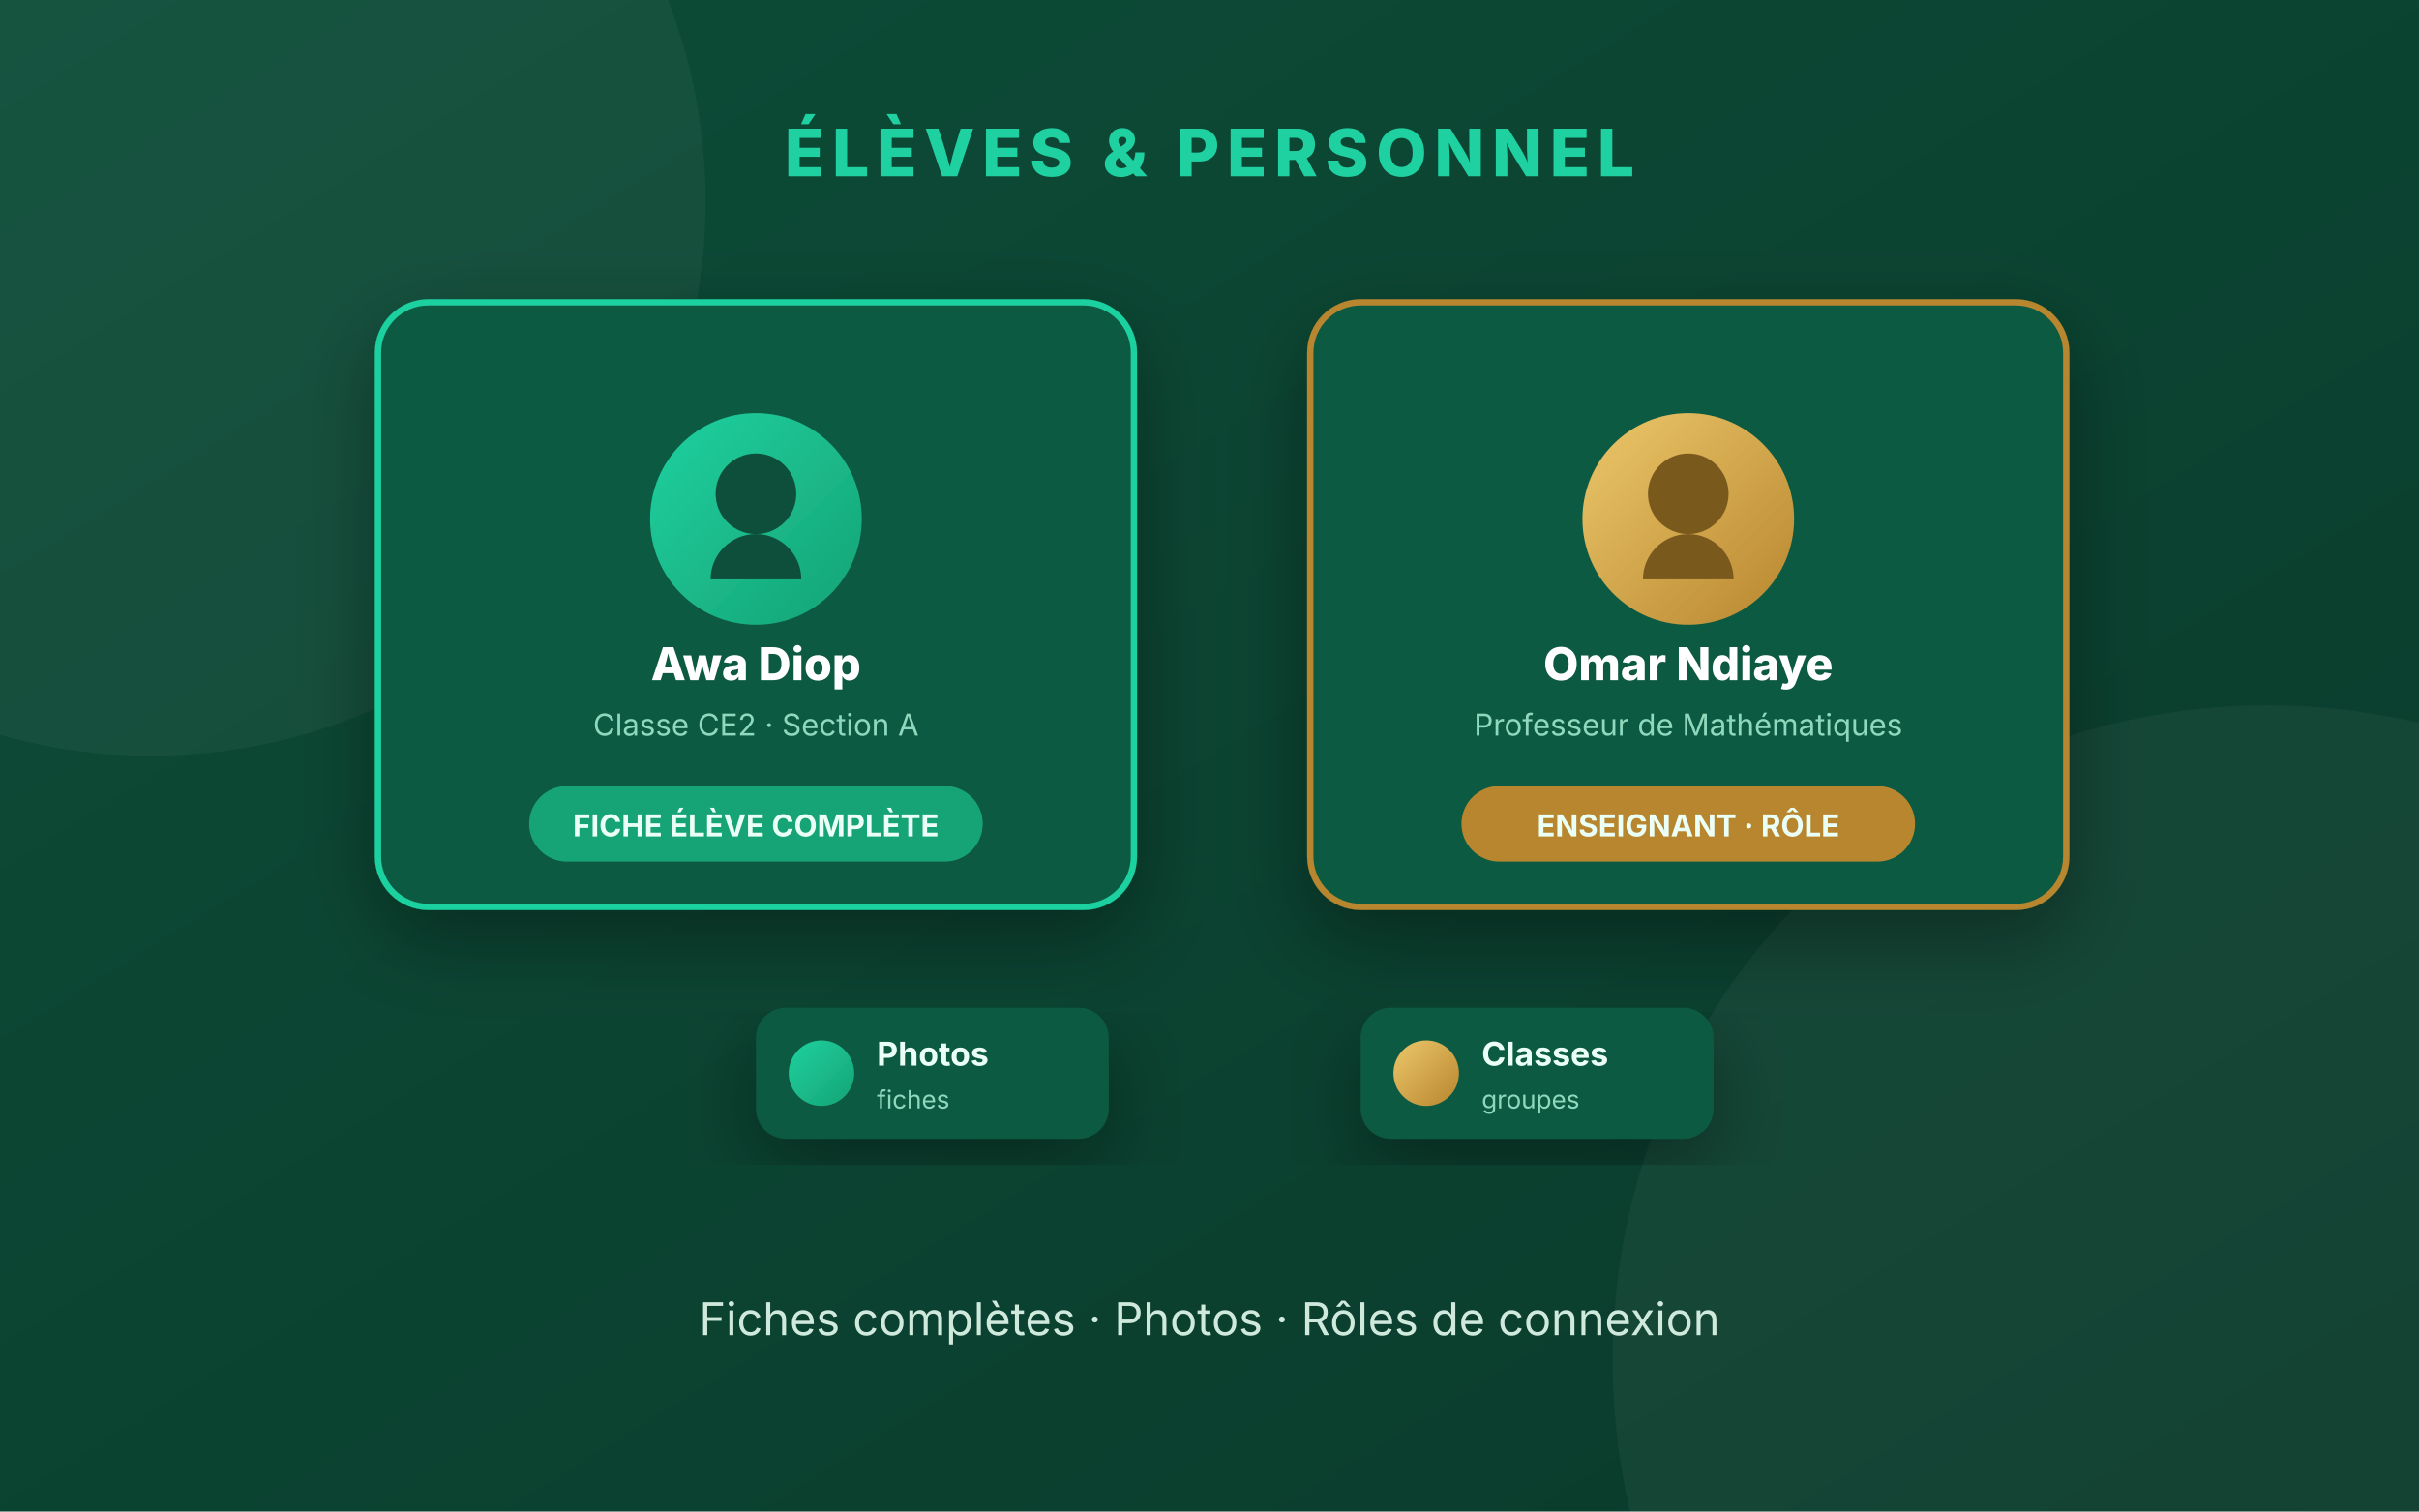
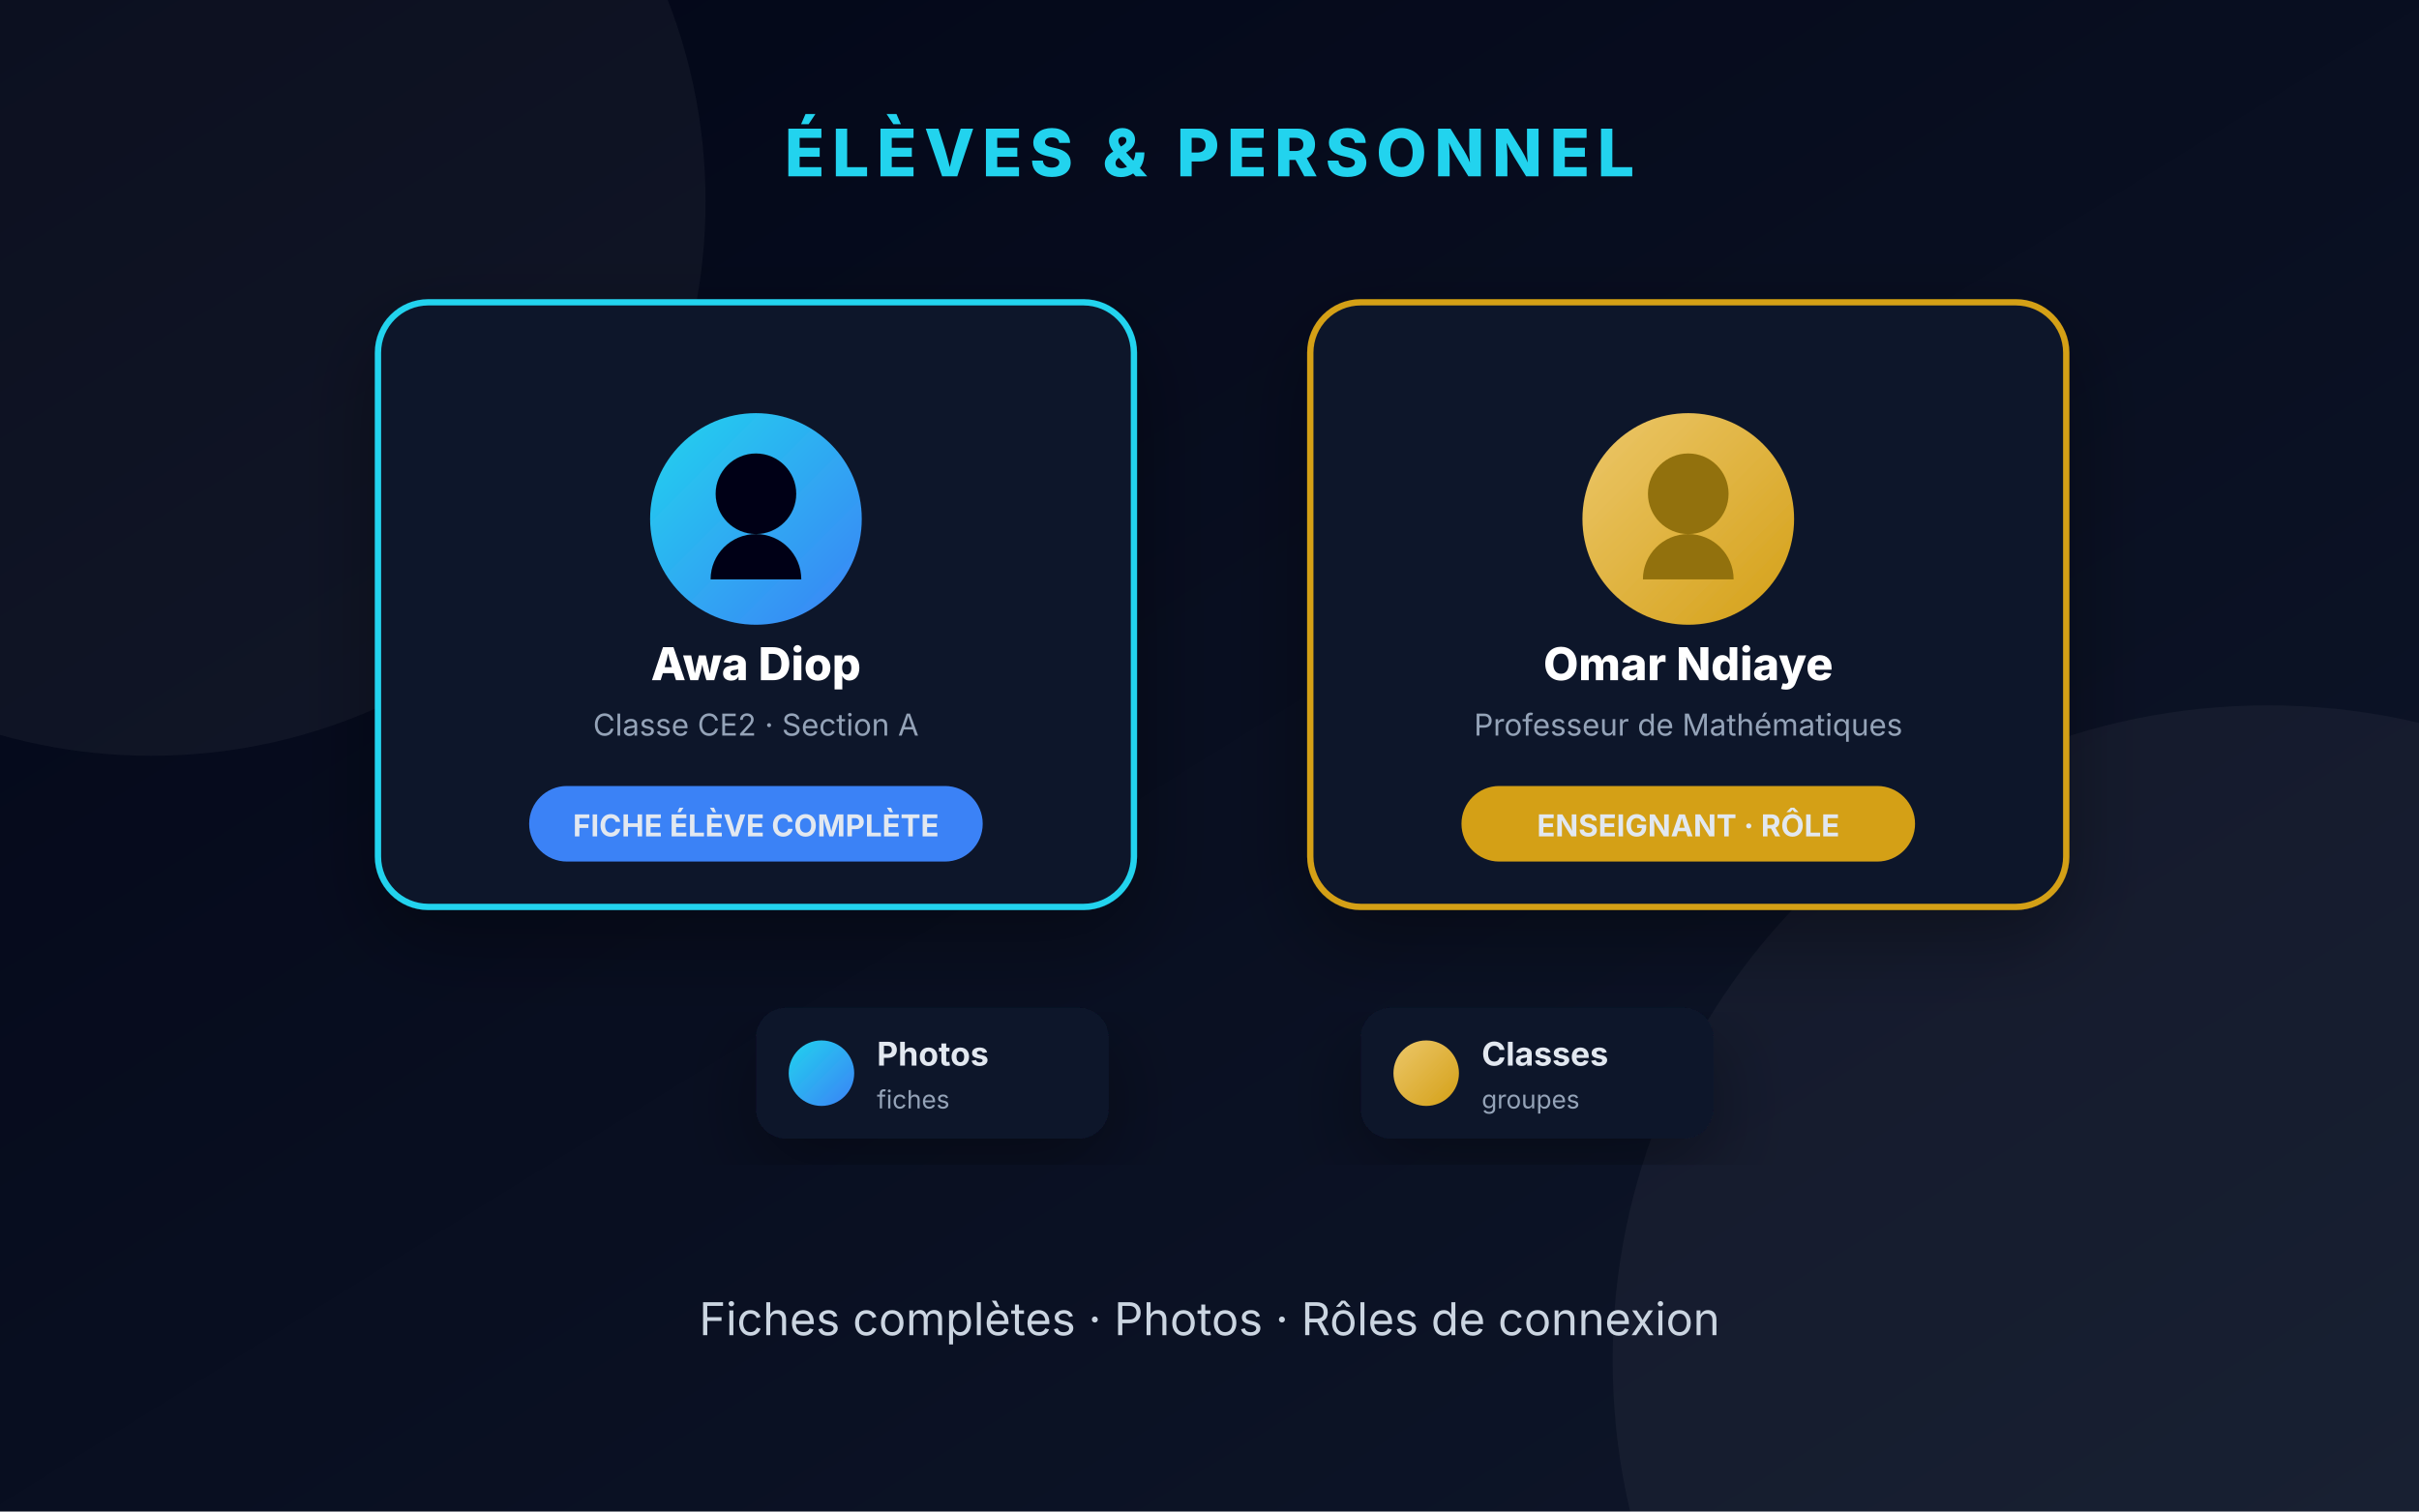
<svg xmlns="http://www.w3.org/2000/svg" width="960" height="600" viewBox="0 0 960 600">
  <defs>
    <linearGradient id="bg" x1="0" y1="0" x2="1" y2="1">
-       <stop offset="0" stop-color="#0d4d38" />
-       <stop offset="1" stop-color="#0a3a2b" />
+       <stop offset="0" stop-color="#020617" />
+       <stop offset="1" stop-color="#0f172a" />
    </linearGradient>
    <linearGradient id="green" x1="0" y1="0" x2="1" y2="1">
-       <stop offset="0" stop-color="#1fd1a0" />
-       <stop offset="1" stop-color="#16a374" />
+       <stop offset="0" stop-color="#22d3ee" />
+       <stop offset="1" stop-color="#3b82f6" />
    </linearGradient>
    <linearGradient id="gold" x1="0" y1="0" x2="1" y2="1">
      <stop offset="0" stop-color="#ecc76a" />
-       <stop offset="1" stop-color="#b8862f" />
+       <stop offset="1" stop-color="#d4a017" />
    </linearGradient>
    <filter id="cardShadow" x="-20%" y="-20%" width="140%" height="140%">
      <feDropShadow dx="0" dy="12" stdDeviation="16" flood-color="#000" flood-opacity="0.35" />
    </filter>
  </defs>
  <rect width="960" height="600" fill="url(#bg)" />
  <circle cx="60" cy="80" r="220" fill="#ffffff" opacity="0.04" />
  <circle cx="900" cy="540" r="260" fill="#ffffff" opacity="0.04" />
-   <text x="480" y="70" text-anchor="middle" font-family="'Inter',sans-serif" font-size="26" font-weight="800" fill="#1fd1a0" letter-spacing="3">ÉLÈVES &amp; PERSONNEL</text>
+   <text x="480" y="70" text-anchor="middle" font-family="'Inter',sans-serif" font-size="26" font-weight="800" fill="#22d3ee" letter-spacing="3">ÉLÈVES &amp; PERSONNEL</text>
  <g filter="url(#cardShadow)" transform="translate(150 120)">
-     <rect width="300" height="240" rx="20" fill="#0e5a42" stroke="#1fd1a0" stroke-width="2.5" />
+     <rect width="300" height="240" rx="20" fill="#0f172a" stroke="#22d3ee" stroke-width="2.5" />
    <circle cx="150" cy="86" r="42" fill="url(#green)" />
-     <circle cx="150" cy="76" r="16" fill="#0a4f3a" />
-     <path d="M150 66 a18 18 0 0 1 18 18 h-36 a18 18 0 0 1 18 -18 Z" fill="#0a4f3a" transform="translate(0 26)" />
+     <circle cx="150" cy="76" r="16" fill="#020617" />
+     <path d="M150 66 a18 18 0 0 1 18 18 h-36 a18 18 0 0 1 18 -18 Z" fill="#020617" transform="translate(0 26)" />
    <text x="150" y="150" text-anchor="middle" font-family="'Inter',sans-serif" font-size="18" font-weight="800" fill="#ffffff">Awa Diop</text>
-     <text x="150" y="172" text-anchor="middle" font-family="'Inter',sans-serif" font-size="12" fill="#8fd8bd">Classe CE2 · Section A</text>
-     <rect x="60" y="192" width="180" height="30" rx="15" fill="#16a374" />
-     <text x="150" y="212" text-anchor="middle" font-family="'Inter',sans-serif" font-size="12" font-weight="700" fill="#eafff6">FICHE ÉLÈVE COMPLÈTE</text>
+     <text x="150" y="172" text-anchor="middle" font-family="'Inter',sans-serif" font-size="12" fill="#94a3b8">Classe CE2 · Section A</text>
+     <rect x="60" y="192" width="180" height="30" rx="15" fill="#3b82f6" />
+     <text x="150" y="212" text-anchor="middle" font-family="'Inter',sans-serif" font-size="12" font-weight="700" fill="#e2e8f0">FICHE ÉLÈVE COMPLÈTE</text>
  </g>
  <g filter="url(#cardShadow)" transform="translate(520 120)">
-     <rect width="300" height="240" rx="20" fill="#0e5a42" stroke="#b8862f" stroke-width="2.5" />
+     <rect width="300" height="240" rx="20" fill="#0f172a" stroke="#d4a017" stroke-width="2.5" />
    <circle cx="150" cy="86" r="42" fill="url(#gold)" />
-     <circle cx="150" cy="76" r="16" fill="#7a5a1f" />
-     <path d="M150 66 a18 18 0 0 1 18 18 h-36 a18 18 0 0 1 18 -18 Z" fill="#7a5a1f" transform="translate(0 26)" />
+     <circle cx="150" cy="76" r="16" fill="#92710c" />
+     <path d="M150 66 a18 18 0 0 1 18 18 h-36 a18 18 0 0 1 18 -18 Z" fill="#92710c" transform="translate(0 26)" />
    <text x="150" y="150" text-anchor="middle" font-family="'Inter',sans-serif" font-size="18" font-weight="800" fill="#ffffff">Omar Ndiaye</text>
-     <text x="150" y="172" text-anchor="middle" font-family="'Inter',sans-serif" font-size="12" fill="#8fd8bd">Professeur de Mathématiques</text>
-     <rect x="60" y="192" width="180" height="30" rx="15" fill="#b8862f" />
-     <text x="150" y="212" text-anchor="middle" font-family="'Inter',sans-serif" font-size="12" font-weight="700" fill="#eafff6">ENSEIGNANT · RÔLE</text>
+     <text x="150" y="172" text-anchor="middle" font-family="'Inter',sans-serif" font-size="12" fill="#94a3b8">Professeur de Mathématiques</text>
+     <rect x="60" y="192" width="180" height="30" rx="15" fill="#d4a017" />
+     <text x="150" y="212" text-anchor="middle" font-family="'Inter',sans-serif" font-size="12" font-weight="700" fill="#e2e8f0">ENSEIGNANT · RÔLE</text>
  </g>
  <g filter="url(#cardShadow)" transform="translate(300 400)">
-     <rect width="140" height="52" rx="12" fill="#0e5a42" />
+     <rect width="140" height="52" rx="12" fill="#0f172a" />
    <circle cx="26" cy="26" r="13" fill="url(#green)" />
-     <text x="48" y="23" font-family="'Inter',sans-serif" font-size="13" font-weight="700" fill="#eafff6">Photos</text>
-     <text x="48" y="40" font-family="'Inter',sans-serif" font-size="10" fill="#8fd8bd">fiches</text>
+     <text x="48" y="23" font-family="'Inter',sans-serif" font-size="13" font-weight="700" fill="#e2e8f0">Photos</text>
+     <text x="48" y="40" font-family="'Inter',sans-serif" font-size="10" fill="#94a3b8">fiches</text>
  </g>
  <g filter="url(#cardShadow)" transform="translate(540 400)">
-     <rect width="140" height="52" rx="12" fill="#0e5a42" />
+     <rect width="140" height="52" rx="12" fill="#0f172a" />
    <circle cx="26" cy="26" r="13" fill="url(#gold)" />
-     <text x="48" y="23" font-family="'Inter',sans-serif" font-size="13" font-weight="700" fill="#eafff6">Classes</text>
-     <text x="48" y="40" font-family="'Inter',sans-serif" font-size="10" fill="#8fd8bd">groupes</text>
+     <text x="48" y="23" font-family="'Inter',sans-serif" font-size="13" font-weight="700" fill="#e2e8f0">Classes</text>
+     <text x="48" y="40" font-family="'Inter',sans-serif" font-size="10" fill="#94a3b8">groupes</text>
  </g>
-   <text x="480" y="530" text-anchor="middle" font-family="'Inter',sans-serif" font-size="18" fill="#cfe9dc">Fiches complètes · Photos · Rôles de connexion</text>
+   <text x="480" y="530" text-anchor="middle" font-family="'Inter',sans-serif" font-size="18" fill="#cbd5e1">Fiches complètes · Photos · Rôles de connexion</text>
</svg>
